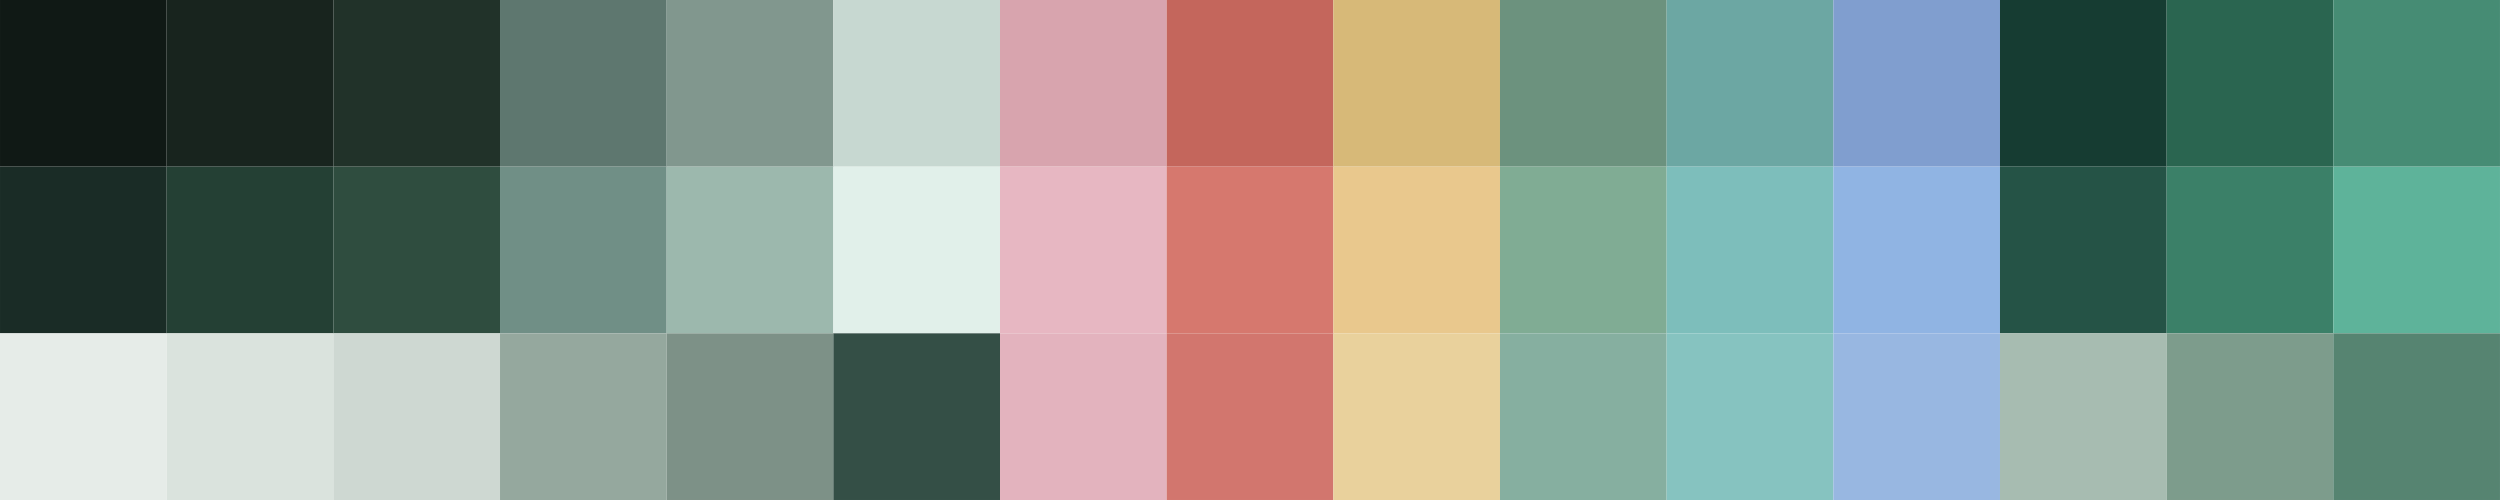
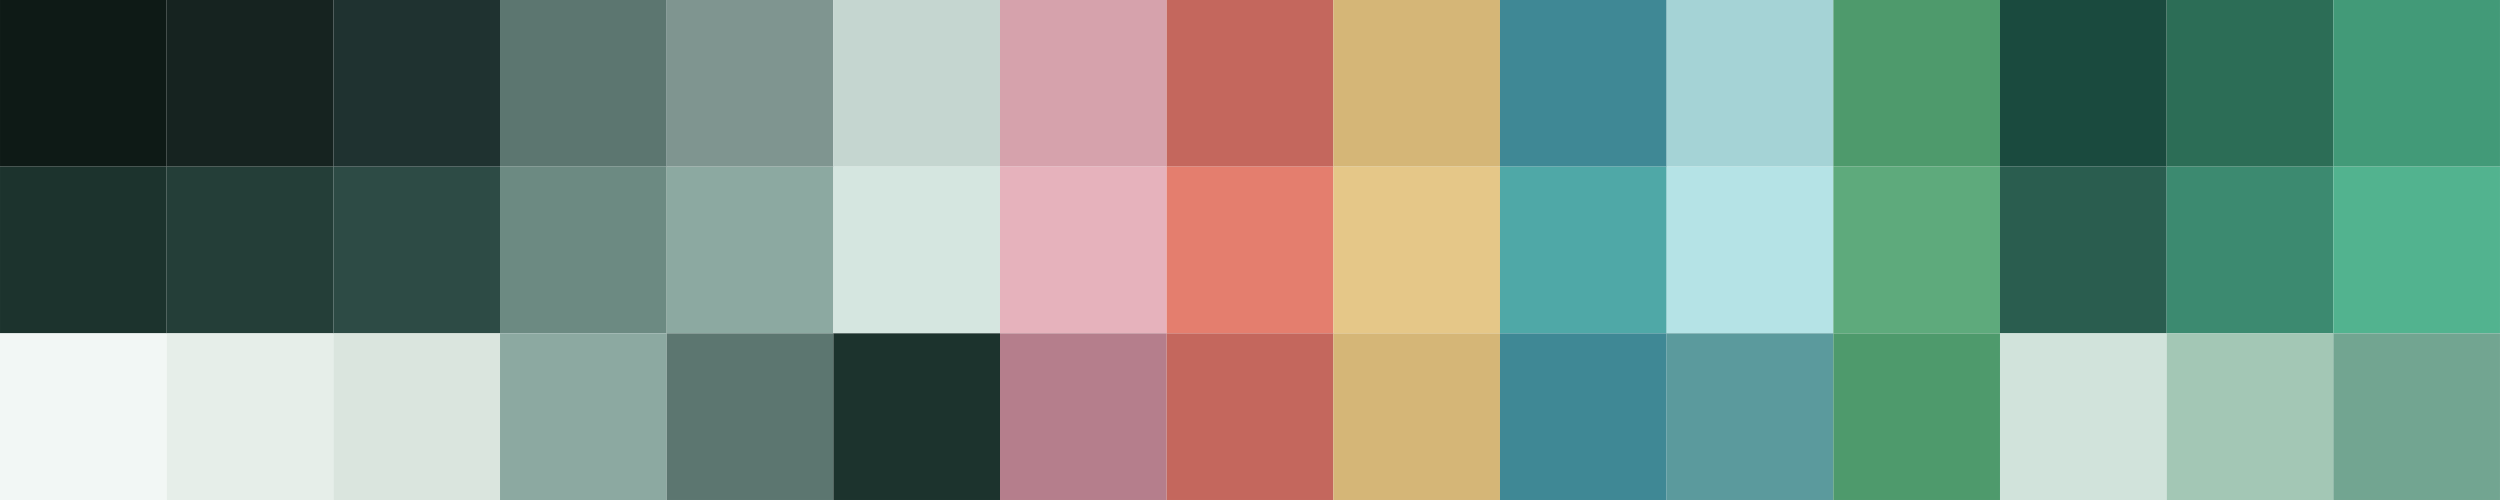
<svg xmlns="http://www.w3.org/2000/svg" width="750" height="150" viewBox="0 0 198.438 39.688" version="1.1" id="svg1">
  <defs id="defs1" />
  <g id="layer1">
-     <rect style="fill:#101915;stroke:none;stroke-width:0.264;stroke-dasharray:none;paint-order:stroke fill markers;fill-opacity:1" id="rect1" width="13.229" height="13.229" x="0" y="0" />
-     <rect style="fill:#18241e;stroke:none;stroke-width:0.265;paint-order:stroke fill markers;fill-opacity:1" id="rect1-2" width="13.229" height="13.229" x="13.229" y="0" />
-     <rect style="fill:#213229;stroke:none;stroke-width:0.265;paint-order:stroke fill markers;fill-opacity:1" id="rect1-2-9" width="13.229" height="13.229" x="26.458" y="0" />
-     <rect style="fill:#5e776f;stroke:none;stroke-width:0.265;paint-order:stroke fill markers;fill-opacity:1" id="rect1-2-9-4" width="13.229" height="13.229" x="39.688" y="0" />
-     <rect style="fill:#81978e;stroke:none;stroke-width:0.265;paint-order:stroke fill markers;fill-opacity:1" id="rect1-2-9-4-6" width="13.229" height="13.229" x="52.917" y="0" />
-     <rect style="fill:#c7d8d1;stroke:none;stroke-width:0.265;paint-order:stroke fill markers;fill-opacity:1" id="rect1-2-9-4-6-3" width="13.229" height="13.229" x="66.146" y="0" />
-     <rect style="fill:#d8a4ae;stroke:none;stroke-width:0.265;paint-order:stroke fill markers;fill-opacity:1" id="rect1-2-9-4-6-3-1" width="13.229" height="13.229" x="79.375" y="0" />
-     <rect style="fill:#c4665c;stroke:none;stroke-width:0.265;paint-order:stroke fill markers;fill-opacity:1" id="rect1-2-9-4-6-3-1-7" width="13.229" height="13.229" x="92.604" y="0" />
-     <rect style="fill:#d7b978;stroke:none;stroke-width:0.265;paint-order:stroke fill markers;fill-opacity:1" id="rect1-2-9-4-6-3-1-7-9" width="13.229" height="13.229" x="105.833" y="0" />
-     <rect style="fill:#6c927e;stroke:none;stroke-width:0.265;paint-order:stroke fill markers;fill-opacity:1" id="rect1-2-9-4-6-3-1-7-9-5" width="13.229" height="13.229" x="119.062" y="0" />
-     <rect style="fill:#6ca7a3;stroke:none;stroke-width:0.265;paint-order:stroke fill markers;fill-opacity:1" id="rect1-2-9-4-6-3-1-7-9-5-7" width="13.229" height="13.229" x="132.292" y="0" />
-     <rect style="fill:#809ecf;stroke:none;stroke-width:0.265;paint-order:stroke fill markers;fill-opacity:1" id="rect1-2-9-4-6-3-1-7-9-5-7-0" width="13.229" height="13.229" x="145.521" y="0" />
-     <rect style="fill:#163c32;stroke:none;stroke-width:0.265;paint-order:stroke fill markers;fill-opacity:1" id="rect1-2-9-4-6-3-1-7-9-5-7-0-8" width="13.229" height="13.229" x="158.75" y="0" />
-     <rect style="fill:#2a6550;stroke:none;stroke-width:0.265;paint-order:stroke fill markers;fill-opacity:1" id="rect1-2-9-4-6-3-1-7-9-5-7-0-8-1" width="13.229" height="13.229" x="171.979" y="0" />
-     <rect style="fill:#468c74;stroke:none;stroke-width:0.265;paint-order:stroke fill markers;fill-opacity:1" id="rect1-2-9-4-6-3-1-7-9-5-7-0-8-1-0" width="13.229" height="13.229" x="185.208" y="0" />
+     <rect style="fill:#0e1a16;stroke:none;stroke-width:0.264;stroke-dasharray:none;paint-order:stroke fill markers;fill-opacity:1" id="rect1" width="13.229" height="13.229" x="0" y="0" />
+     <rect style="fill:#162320;stroke:none;stroke-width:0.265;paint-order:stroke fill markers;fill-opacity:1" id="rect1-2" width="13.229" height="13.229" x="13.229" y="0" />
+     <rect style="fill:#1f3230;stroke:none;stroke-width:0.265;paint-order:stroke fill markers;fill-opacity:1" id="rect1-2-9" width="13.229" height="13.229" x="26.458" y="0" />
+     <rect style="fill:#5c7670;stroke:none;stroke-width:0.265;paint-order:stroke fill markers;fill-opacity:1" id="rect1-2-9-4" width="13.229" height="13.229" x="39.688" y="0" />
+     <rect style="fill:#7f9590;stroke:none;stroke-width:0.265;paint-order:stroke fill markers;fill-opacity:1" id="rect1-2-9-4-6" width="13.229" height="13.229" x="52.917" y="0" />
+     <rect style="fill:#c5d6d0;stroke:none;stroke-width:0.265;paint-order:stroke fill markers;fill-opacity:1" id="rect1-2-9-4-6-3" width="13.229" height="13.229" x="66.146" y="0" />
+     <rect style="fill:#d6a2ac;stroke:none;stroke-width:0.265;paint-order:stroke fill markers;fill-opacity:1" id="rect1-2-9-4-6-3-1" width="13.229" height="13.229" x="79.375" y="0" />
+     <rect style="fill:#c4675d;stroke:none;stroke-width:0.265;paint-order:stroke fill markers;fill-opacity:1" id="rect1-2-9-4-6-3-1-7" width="13.229" height="13.229" x="92.604" y="0" />
+     <rect style="fill:#d5b677;stroke:none;stroke-width:0.265;paint-order:stroke fill markers;fill-opacity:1" id="rect1-2-9-4-6-3-1-7-9" width="13.229" height="13.229" x="105.833" y="0" />
+     <rect style="fill:#3f8895;stroke:none;stroke-width:0.265;paint-order:stroke fill markers;fill-opacity:1" id="rect1-2-9-4-6-3-1-7-9-5" width="13.229" height="13.229" x="119.062" y="0" />
+     <rect style="fill:#a5d3d6;stroke:none;stroke-width:0.265;paint-order:stroke fill markers;fill-opacity:1" id="rect1-2-9-4-6-3-1-7-9-5-7" width="13.229" height="13.229" x="132.292" y="0" />
+     <rect style="fill:#4e9a6c;stroke:none;stroke-width:0.265;paint-order:stroke fill markers;fill-opacity:1" id="rect1-2-9-4-6-3-1-7-9-5-7-0" width="13.229" height="13.229" x="145.521" y="0" />
+     <rect style="fill:#1a4a3e;stroke:none;stroke-width:0.265;paint-order:stroke fill markers;fill-opacity:1" id="rect1-2-9-4-6-3-1-7-9-5-7-0-8" width="13.229" height="13.229" x="158.75" y="0" />
+     <rect style="fill:#2c6d56;stroke:none;stroke-width:0.265;paint-order:stroke fill markers;fill-opacity:1" id="rect1-2-9-4-6-3-1-7-9-5-7-0-8-1" width="13.229" height="13.229" x="171.979" y="0" />
+     <rect style="fill:#429a78;stroke:none;stroke-width:0.265;paint-order:stroke fill markers;fill-opacity:1" id="rect1-2-9-4-6-3-1-7-9-5-7-0-8-1-0" width="13.229" height="13.229" x="185.208" y="0" />
  </g>
  <g id="g16" transform="translate(0,13.22917)">
-     <rect style="fill:#1a2c26;fill-opacity:1;stroke:none;stroke-width:0.264;stroke-dasharray:none;paint-order:stroke fill markers" id="rect2" width="13.229" height="13.229" x="0" y="0" />
-     <rect style="fill:#244034;fill-opacity:1;stroke:none;stroke-width:0.265;paint-order:stroke fill markers" id="rect3" width="13.229" height="13.229" x="13.229" y="0" />
-     <rect style="fill:#2f4d3f;fill-opacity:1;stroke:none;stroke-width:0.265;paint-order:stroke fill markers" id="rect4" width="13.229" height="13.229" x="26.458" y="0" />
-     <rect style="fill:#708f86;fill-opacity:1;stroke:none;stroke-width:0.265;paint-order:stroke fill markers" id="rect5" width="13.229" height="13.229" x="39.688" y="0" />
-     <rect style="fill:#9cb8ad;fill-opacity:1;stroke:none;stroke-width:0.265;paint-order:stroke fill markers" id="rect6" width="13.229" height="13.229" x="52.917" y="0" />
-     <rect style="fill:#e1f0ea;fill-opacity:1;stroke:none;stroke-width:0.265;paint-order:stroke fill markers" id="rect7" width="13.229" height="13.229" x="66.146" y="0" />
-     <rect style="fill:#e7b7c2;fill-opacity:1;stroke:none;stroke-width:0.265;paint-order:stroke fill markers" id="rect8" width="13.229" height="13.229" x="79.375" y="0" />
-     <rect style="fill:#d6786e;fill-opacity:1;stroke:none;stroke-width:0.265;paint-order:stroke fill markers" id="rect9" width="13.229" height="13.229" x="92.604" y="0" />
-     <rect style="fill:#e9c88d;fill-opacity:1;stroke:none;stroke-width:0.265;paint-order:stroke fill markers" id="rect10" width="13.229" height="13.229" x="105.833" y="0" />
-     <rect style="fill:#80ac94;fill-opacity:1;stroke:none;stroke-width:0.265;paint-order:stroke fill markers" id="rect11" width="13.229" height="13.229" x="119.062" y="0" />
-     <rect style="fill:#7dbebb;fill-opacity:1;stroke:none;stroke-width:0.265;paint-order:stroke fill markers" id="rect12" width="13.229" height="13.229" x="132.292" y="0" />
-     <rect style="fill:#90b4e3;fill-opacity:1;stroke:none;stroke-width:0.265;paint-order:stroke fill markers" id="rect13" width="13.229" height="13.229" x="145.521" y="0" />
-     <rect style="fill:#255346;fill-opacity:1;stroke:none;stroke-width:0.265;paint-order:stroke fill markers" id="rect14" width="13.229" height="13.229" x="158.75" y="0" />
-     <rect style="fill:#3b8068;fill-opacity:1;stroke:none;stroke-width:0.265;paint-order:stroke fill markers" id="rect15" width="13.229" height="13.229" x="171.979" y="0" />
-     <rect style="fill:#5eb39a;fill-opacity:1;stroke:none;stroke-width:0.265;paint-order:stroke fill markers" id="rect16" width="13.229" height="13.229" x="185.208" y="0" />
+     <rect style="fill:#1c332d;fill-opacity:1;stroke:none;stroke-width:0.264;stroke-dasharray:none;paint-order:stroke fill markers" id="rect2" width="13.229" height="13.229" x="0" y="0" />
+     <rect style="fill:#243e38;fill-opacity:1;stroke:none;stroke-width:0.265;paint-order:stroke fill markers" id="rect3" width="13.229" height="13.229" x="13.229" y="0" />
+     <rect style="fill:#2d4b45;fill-opacity:1;stroke:none;stroke-width:0.265;paint-order:stroke fill markers" id="rect4" width="13.229" height="13.229" x="26.458" y="0" />
+     <rect style="fill:#6c8a82;fill-opacity:1;stroke:none;stroke-width:0.265;paint-order:stroke fill markers" id="rect5" width="13.229" height="13.229" x="39.688" y="0" />
+     <rect style="fill:#8ca9a1;fill-opacity:1;stroke:none;stroke-width:0.265;paint-order:stroke fill markers" id="rect6" width="13.229" height="13.229" x="52.917" y="0" />
+     <rect style="fill:#d5e6e0;fill-opacity:1;stroke:none;stroke-width:0.265;paint-order:stroke fill markers" id="rect7" width="13.229" height="13.229" x="66.146" y="0" />
+     <rect style="fill:#e6b2bc;fill-opacity:1;stroke:none;stroke-width:0.265;paint-order:stroke fill markers" id="rect8" width="13.229" height="13.229" x="79.375" y="0" />
+     <rect style="fill:#e47e6e;fill-opacity:1;stroke:none;stroke-width:0.265;paint-order:stroke fill markers" id="rect9" width="13.229" height="13.229" x="92.604" y="0" />
+     <rect style="fill:#e5c788;fill-opacity:1;stroke:none;stroke-width:0.265;paint-order:stroke fill markers" id="rect10" width="13.229" height="13.229" x="105.833" y="0" />
+     <rect style="fill:#4fa8a7;fill-opacity:1;stroke:none;stroke-width:0.265;paint-order:stroke fill markers" id="rect11" width="13.229" height="13.229" x="119.062" y="0" />
+     <rect style="fill:#b5e3e6;fill-opacity:1;stroke:none;stroke-width:0.265;paint-order:stroke fill markers" id="rect12" width="13.229" height="13.229" x="132.292" y="0" />
+     <rect style="fill:#5eaa7c;fill-opacity:1;stroke:none;stroke-width:0.265;paint-order:stroke fill markers" id="rect13" width="13.229" height="13.229" x="145.521" y="0" />
+     <rect style="fill:#2a5d4f;fill-opacity:1;stroke:none;stroke-width:0.265;paint-order:stroke fill markers" id="rect14" width="13.229" height="13.229" x="158.75" y="0" />
+     <rect style="fill:#3c8a70;fill-opacity:1;stroke:none;stroke-width:0.265;paint-order:stroke fill markers" id="rect15" width="13.229" height="13.229" x="171.979" y="0" />
+     <rect style="fill:#52b38f;fill-opacity:1;stroke:none;stroke-width:0.265;paint-order:stroke fill markers" id="rect16" width="13.229" height="13.229" x="185.208" y="0" />
  </g>
  <g id="g31" transform="translate(0,26.45833)">
-     <rect style="fill:#e6ece8;fill-opacity:1;stroke:none;stroke-width:0.264;stroke-dasharray:none;paint-order:stroke fill markers" id="rect17" width="13.229" height="13.229" x="0" y="0" />
-     <rect style="fill:#dae3dd;fill-opacity:1;stroke:none;stroke-width:0.265;paint-order:stroke fill markers" id="rect18" width="13.229" height="13.229" x="13.229" y="0" />
-     <rect style="fill:#ced8d2;fill-opacity:1;stroke:none;stroke-width:0.265;paint-order:stroke fill markers" id="rect19" width="13.229" height="13.229" x="26.458" y="0" />
-     <rect style="fill:#95a89e;fill-opacity:1;stroke:none;stroke-width:0.265;paint-order:stroke fill markers" id="rect20" width="13.229" height="13.229" x="39.688" y="0" />
-     <rect style="fill:#7d9187;fill-opacity:1;stroke:none;stroke-width:0.265;paint-order:stroke fill markers" id="rect21" width="13.229" height="13.229" x="52.917" y="0" />
-     <rect style="fill:#344f46;fill-opacity:1;stroke:none;stroke-width:0.265;paint-order:stroke fill markers" id="rect22" width="13.229" height="13.229" x="66.146" y="0" />
-     <rect style="fill:#e3b3be;fill-opacity:1;stroke:none;stroke-width:0.265;paint-order:stroke fill markers" id="rect23" width="13.229" height="13.229" x="79.375" y="0" />
-     <rect style="fill:#d2766e;fill-opacity:1;stroke:none;stroke-width:0.265;paint-order:stroke fill markers" id="rect24" width="13.229" height="13.229" x="92.604" y="0" />
-     <rect style="fill:#e9d19c;fill-opacity:1;stroke:none;stroke-width:0.265;paint-order:stroke fill markers" id="rect25" width="13.229" height="13.229" x="105.833" y="0" />
-     <rect style="fill:#86afa0;fill-opacity:1;stroke:none;stroke-width:0.265;paint-order:stroke fill markers" id="rect26" width="13.229" height="13.229" x="119.062" y="0" />
-     <rect style="fill:#86c3c0;fill-opacity:1;stroke:none;stroke-width:0.265;paint-order:stroke fill markers" id="rect27" width="13.229" height="13.229" x="132.292" y="0" />
-     <rect style="fill:#98b7e1;fill-opacity:1;stroke:none;stroke-width:0.265;paint-order:stroke fill markers" id="rect28" width="13.229" height="13.229" x="145.521" y="0" />
-     <rect style="fill:#a7bcb1;fill-opacity:1;stroke:none;stroke-width:0.265;paint-order:stroke fill markers" id="rect29" width="13.229" height="13.229" x="158.75" y="0" />
-     <rect style="fill:#7d9c8c;fill-opacity:1;stroke:none;stroke-width:0.265;paint-order:stroke fill markers" id="rect30" width="13.229" height="13.229" x="171.979" y="0" />
-     <rect style="fill:#568471;fill-opacity:1;stroke:none;stroke-width:0.265;paint-order:stroke fill markers" id="rect31" width="13.229" height="13.229" x="185.208" y="0" />
+     <rect style="fill:#f2f7f5;fill-opacity:1;stroke:none;stroke-width:0.264;stroke-dasharray:none;paint-order:stroke fill markers" id="rect17" width="13.229" height="13.229" x="0" y="0" />
+     <rect style="fill:#e6eee9;fill-opacity:1;stroke:none;stroke-width:0.265;paint-order:stroke fill markers" id="rect18" width="13.229" height="13.229" x="13.229" y="0" />
+     <rect style="fill:#dae5de;fill-opacity:1;stroke:none;stroke-width:0.265;paint-order:stroke fill markers" id="rect19" width="13.229" height="13.229" x="26.458" y="0" />
+     <rect style="fill:#8ca9a1;fill-opacity:1;stroke:none;stroke-width:0.265;paint-order:stroke fill markers" id="rect20" width="13.229" height="13.229" x="39.688" y="0" />
+     <rect style="fill:#5c7670;fill-opacity:1;stroke:none;stroke-width:0.265;paint-order:stroke fill markers" id="rect21" width="13.229" height="13.229" x="52.917" y="0" />
+     <rect style="fill:#1c332d;fill-opacity:1;stroke:none;stroke-width:0.265;paint-order:stroke fill markers" id="rect22" width="13.229" height="13.229" x="66.146" y="0" />
+     <rect style="fill:#b57e8c;fill-opacity:1;stroke:none;stroke-width:0.265;paint-order:stroke fill markers" id="rect23" width="13.229" height="13.229" x="79.375" y="0" />
+     <rect style="fill:#c4675d;fill-opacity:1;stroke:none;stroke-width:0.265;paint-order:stroke fill markers" id="rect24" width="13.229" height="13.229" x="92.604" y="0" />
+     <rect style="fill:#d5b677;fill-opacity:1;stroke:none;stroke-width:0.265;paint-order:stroke fill markers" id="rect25" width="13.229" height="13.229" x="105.833" y="0" />
+     <rect style="fill:#3f8895;fill-opacity:1;stroke:none;stroke-width:0.265;paint-order:stroke fill markers" id="rect26" width="13.229" height="13.229" x="119.062" y="0" />
+     <rect style="fill:#5b9a9d;fill-opacity:1;stroke:none;stroke-width:0.265;paint-order:stroke fill markers" id="rect27" width="13.229" height="13.229" x="132.292" y="0" />
+     <rect style="fill:#4e9a6c;fill-opacity:1;stroke:none;stroke-width:0.265;paint-order:stroke fill markers" id="rect28" width="13.229" height="13.229" x="145.521" y="0" />
+     <rect style="fill:#d1e3db;fill-opacity:1;stroke:none;stroke-width:0.265;paint-order:stroke fill markers" id="rect29" width="13.229" height="13.229" x="158.75" y="0" />
+     <rect style="fill:#a3c7b5;fill-opacity:1;stroke:none;stroke-width:0.265;paint-order:stroke fill markers" id="rect30" width="13.229" height="13.229" x="171.979" y="0" />
+     <rect style="fill:#72a591;fill-opacity:1;stroke:none;stroke-width:0.265;paint-order:stroke fill markers" id="rect31" width="13.229" height="13.229" x="185.208" y="0" />
  </g>
</svg>
